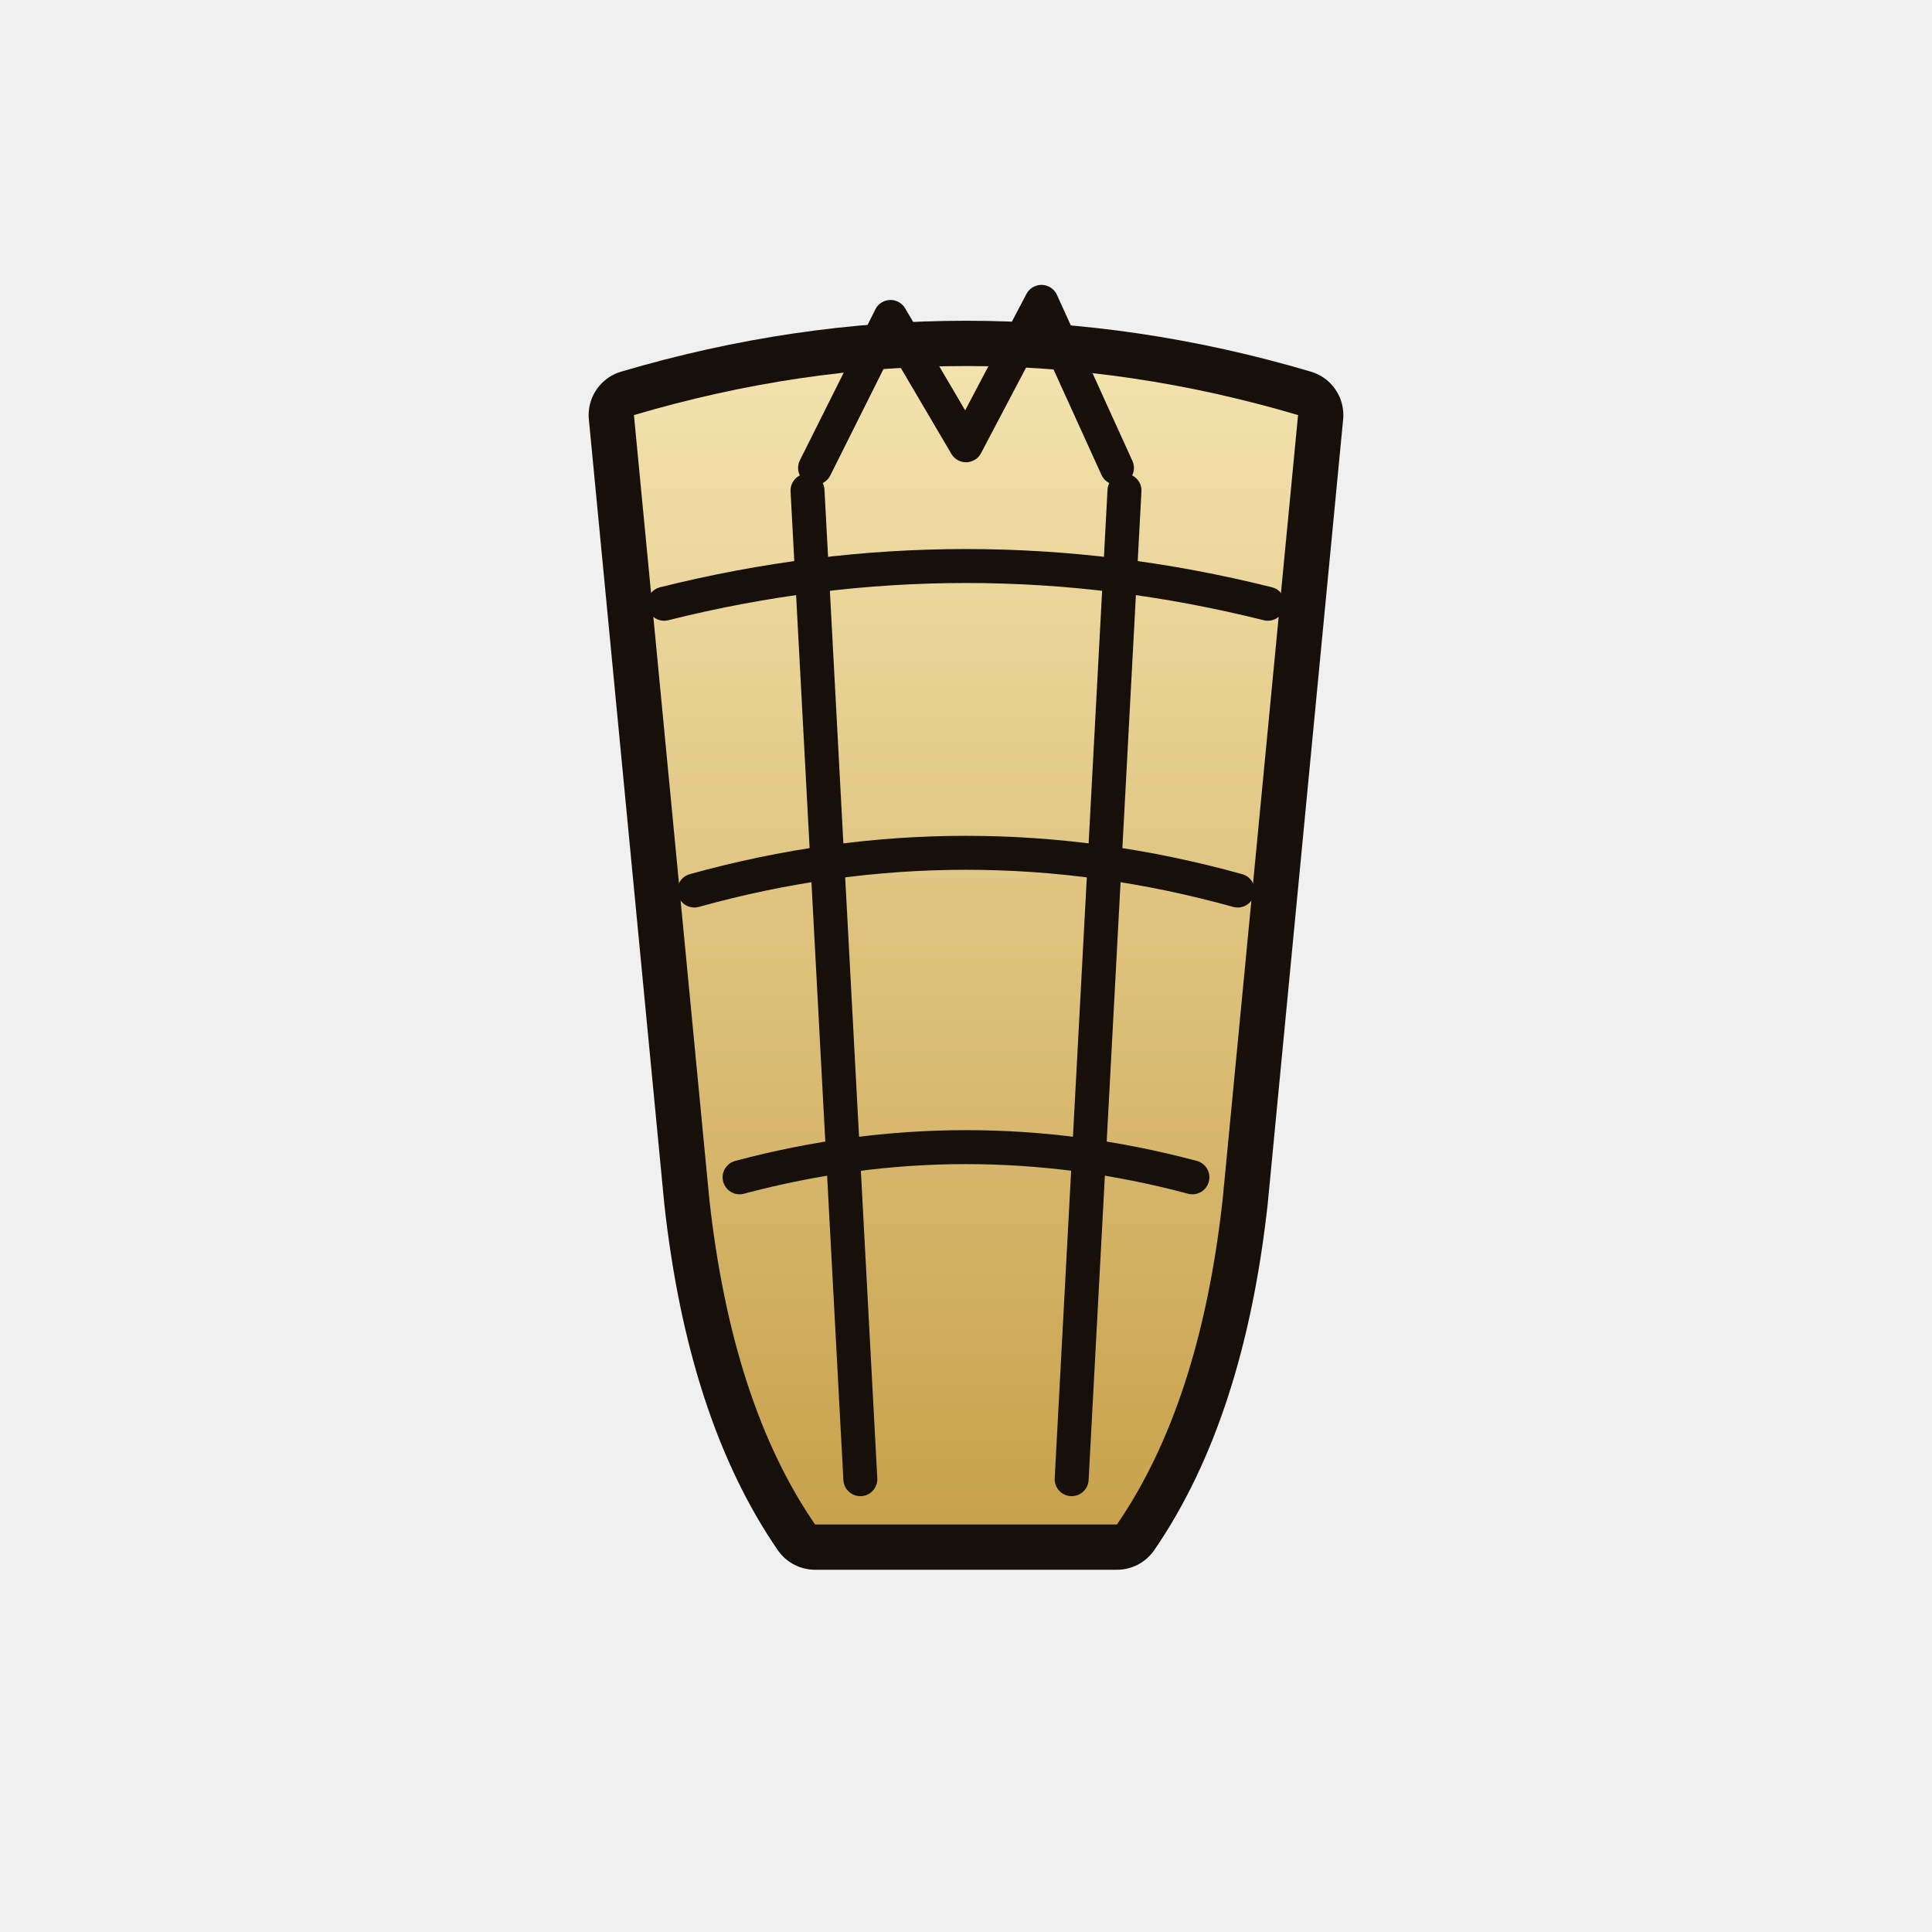
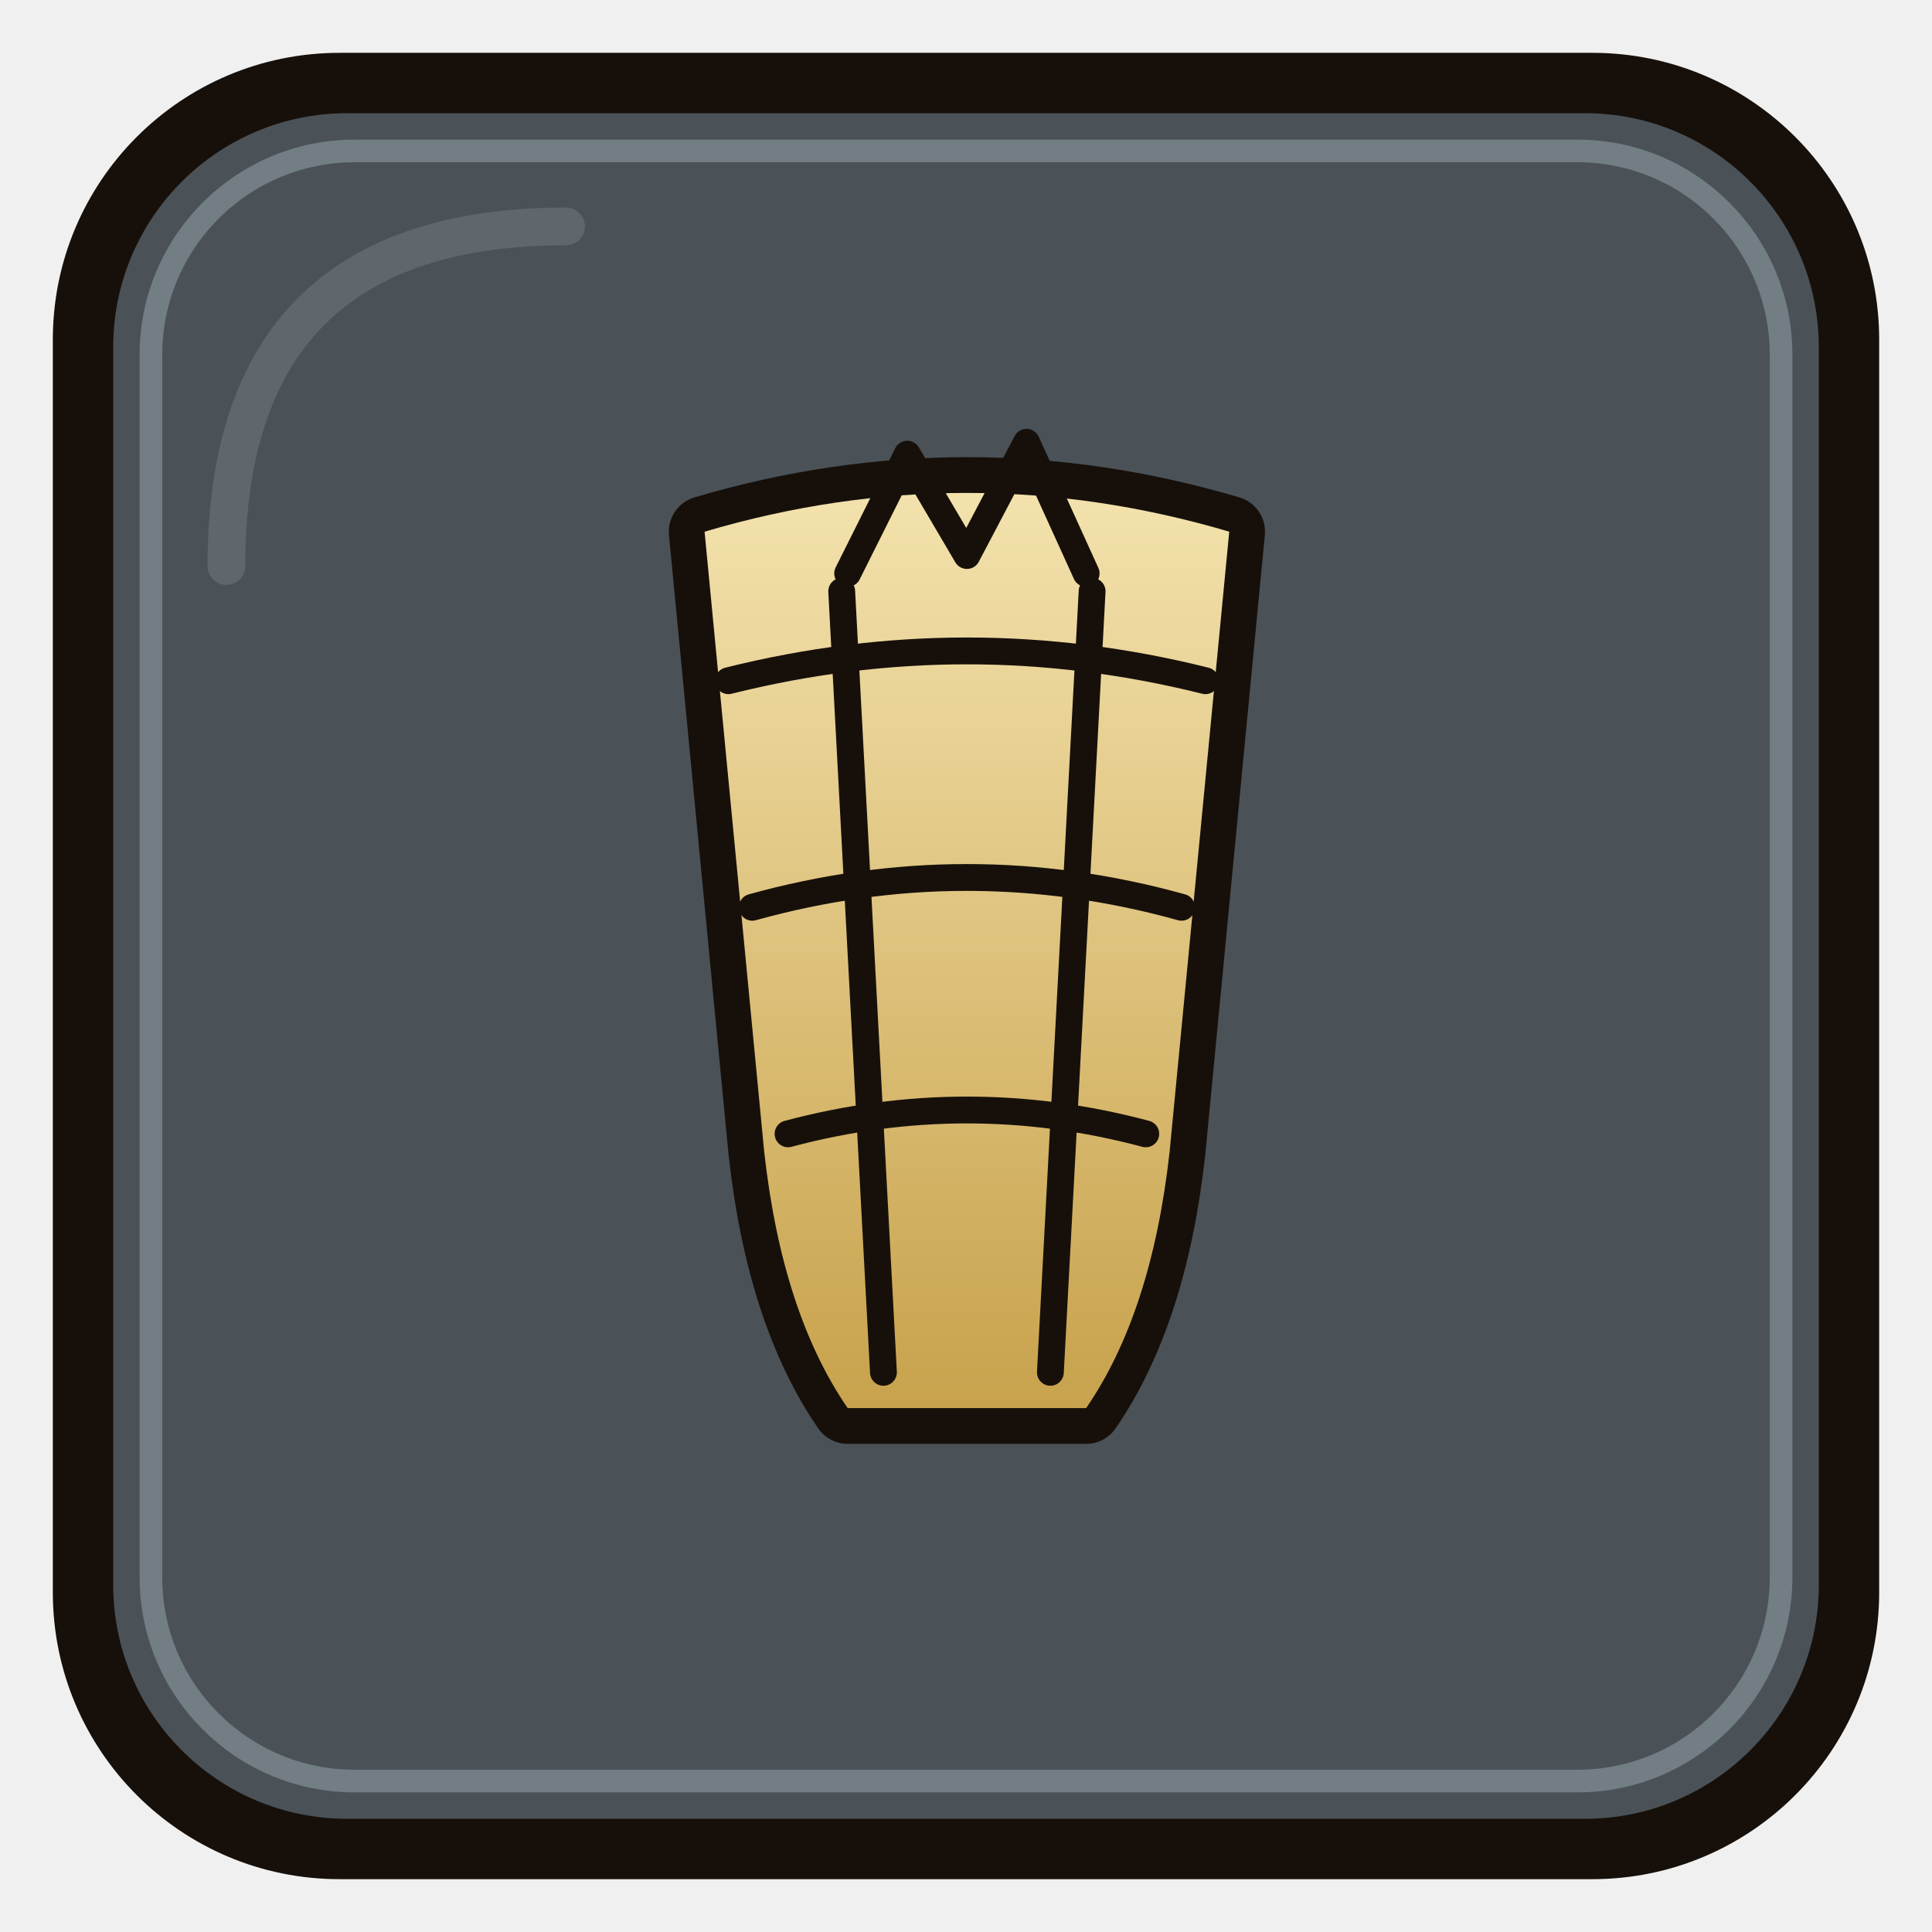
<svg xmlns="http://www.w3.org/2000/svg" viewBox="0 0 512 512">
-   <defs>
-     <linearGradient id="g" x1="0" y1="0" x2="0" y2="1">
-       <stop offset="0" stop-color="#f3e2ad" />
-       <stop offset="1" stop-color="#c8a24c" />
-     </linearGradient>
-   </defs>
-   <g fill="#17100a" stroke="#17100a" stroke-width="24" stroke-linejoin="round" stroke-linecap="round">
-     <path d="M168 110 Q256 84 344 110 L324 318 Q318 372 296 404 L216 404 Q194 372 188 318 Z" />
-   </g>
-   <g fill="url(#g)">
-     <path d="M168 110 Q256 84 344 110 L324 318 Q318 372 296 404 L216 404 Q194 372 188 318 Z" />
-   </g>
-   <g fill="none" stroke="#17100a" stroke-width="9" stroke-linecap="round" stroke-linejoin="round">
-     <path d="M176 160 Q256 140 336 160 M184 236 Q256 216 328 236 M196 312 Q256 296 316 312" />
-     <path d="M214 130 L228 392 M298 130 L284 392" />
-     <path d="M256 118 L276 80 L296 124 M216 124 L236 84 L256 118" />
+   <rect x="14" y="14" width="484" height="484" rx="76" fill="#17100a" />
+   <rect x="30" y="30" width="452" height="452" rx="62" fill="#4a5258" />
+   <rect x="40" y="40" width="432" height="432" rx="54" fill="none" stroke="#93a0a8" stroke-opacity="0.55" stroke-width="6" />
+   <path d="M60 150 Q60 60 150 60" fill="none" stroke="#fff" stroke-opacity="0.12" stroke-width="10" stroke-linecap="round" />
+   <g transform="translate(54 54) scale(0.79)">
+     <defs>
+       <linearGradient id="g" x1="0" y1="0" x2="0" y2="1">
+         <stop offset="0" stop-color="#f3e2ad" />
+         <stop offset="1" stop-color="#c8a24c" />
+       </linearGradient>
+     </defs>
+     <g fill="#17100a" stroke="#17100a" stroke-width="24" stroke-linejoin="round" stroke-linecap="round">
+       <path d="M168 110 Q256 84 344 110 L324 318 Q318 372 296 404 L216 404 Q194 372 188 318 Z" />
+     </g>
+     <g fill="url(#g)">
+       <path d="M168 110 Q256 84 344 110 L324 318 Q318 372 296 404 L216 404 Q194 372 188 318 Z" />
+     </g>
+     <g fill="none" stroke="#17100a" stroke-width="9" stroke-linecap="round" stroke-linejoin="round">
+       <path d="M176 160 Q256 140 336 160 M184 236 Q256 216 328 236 M196 312 Q256 296 316 312" />
+       <path d="M214 130 L228 392 M298 130 L284 392" />
+       <path d="M256 118 L276 80 L296 124 M216 124 L236 84 L256 118" />
+     </g>
  </g>
</svg>
